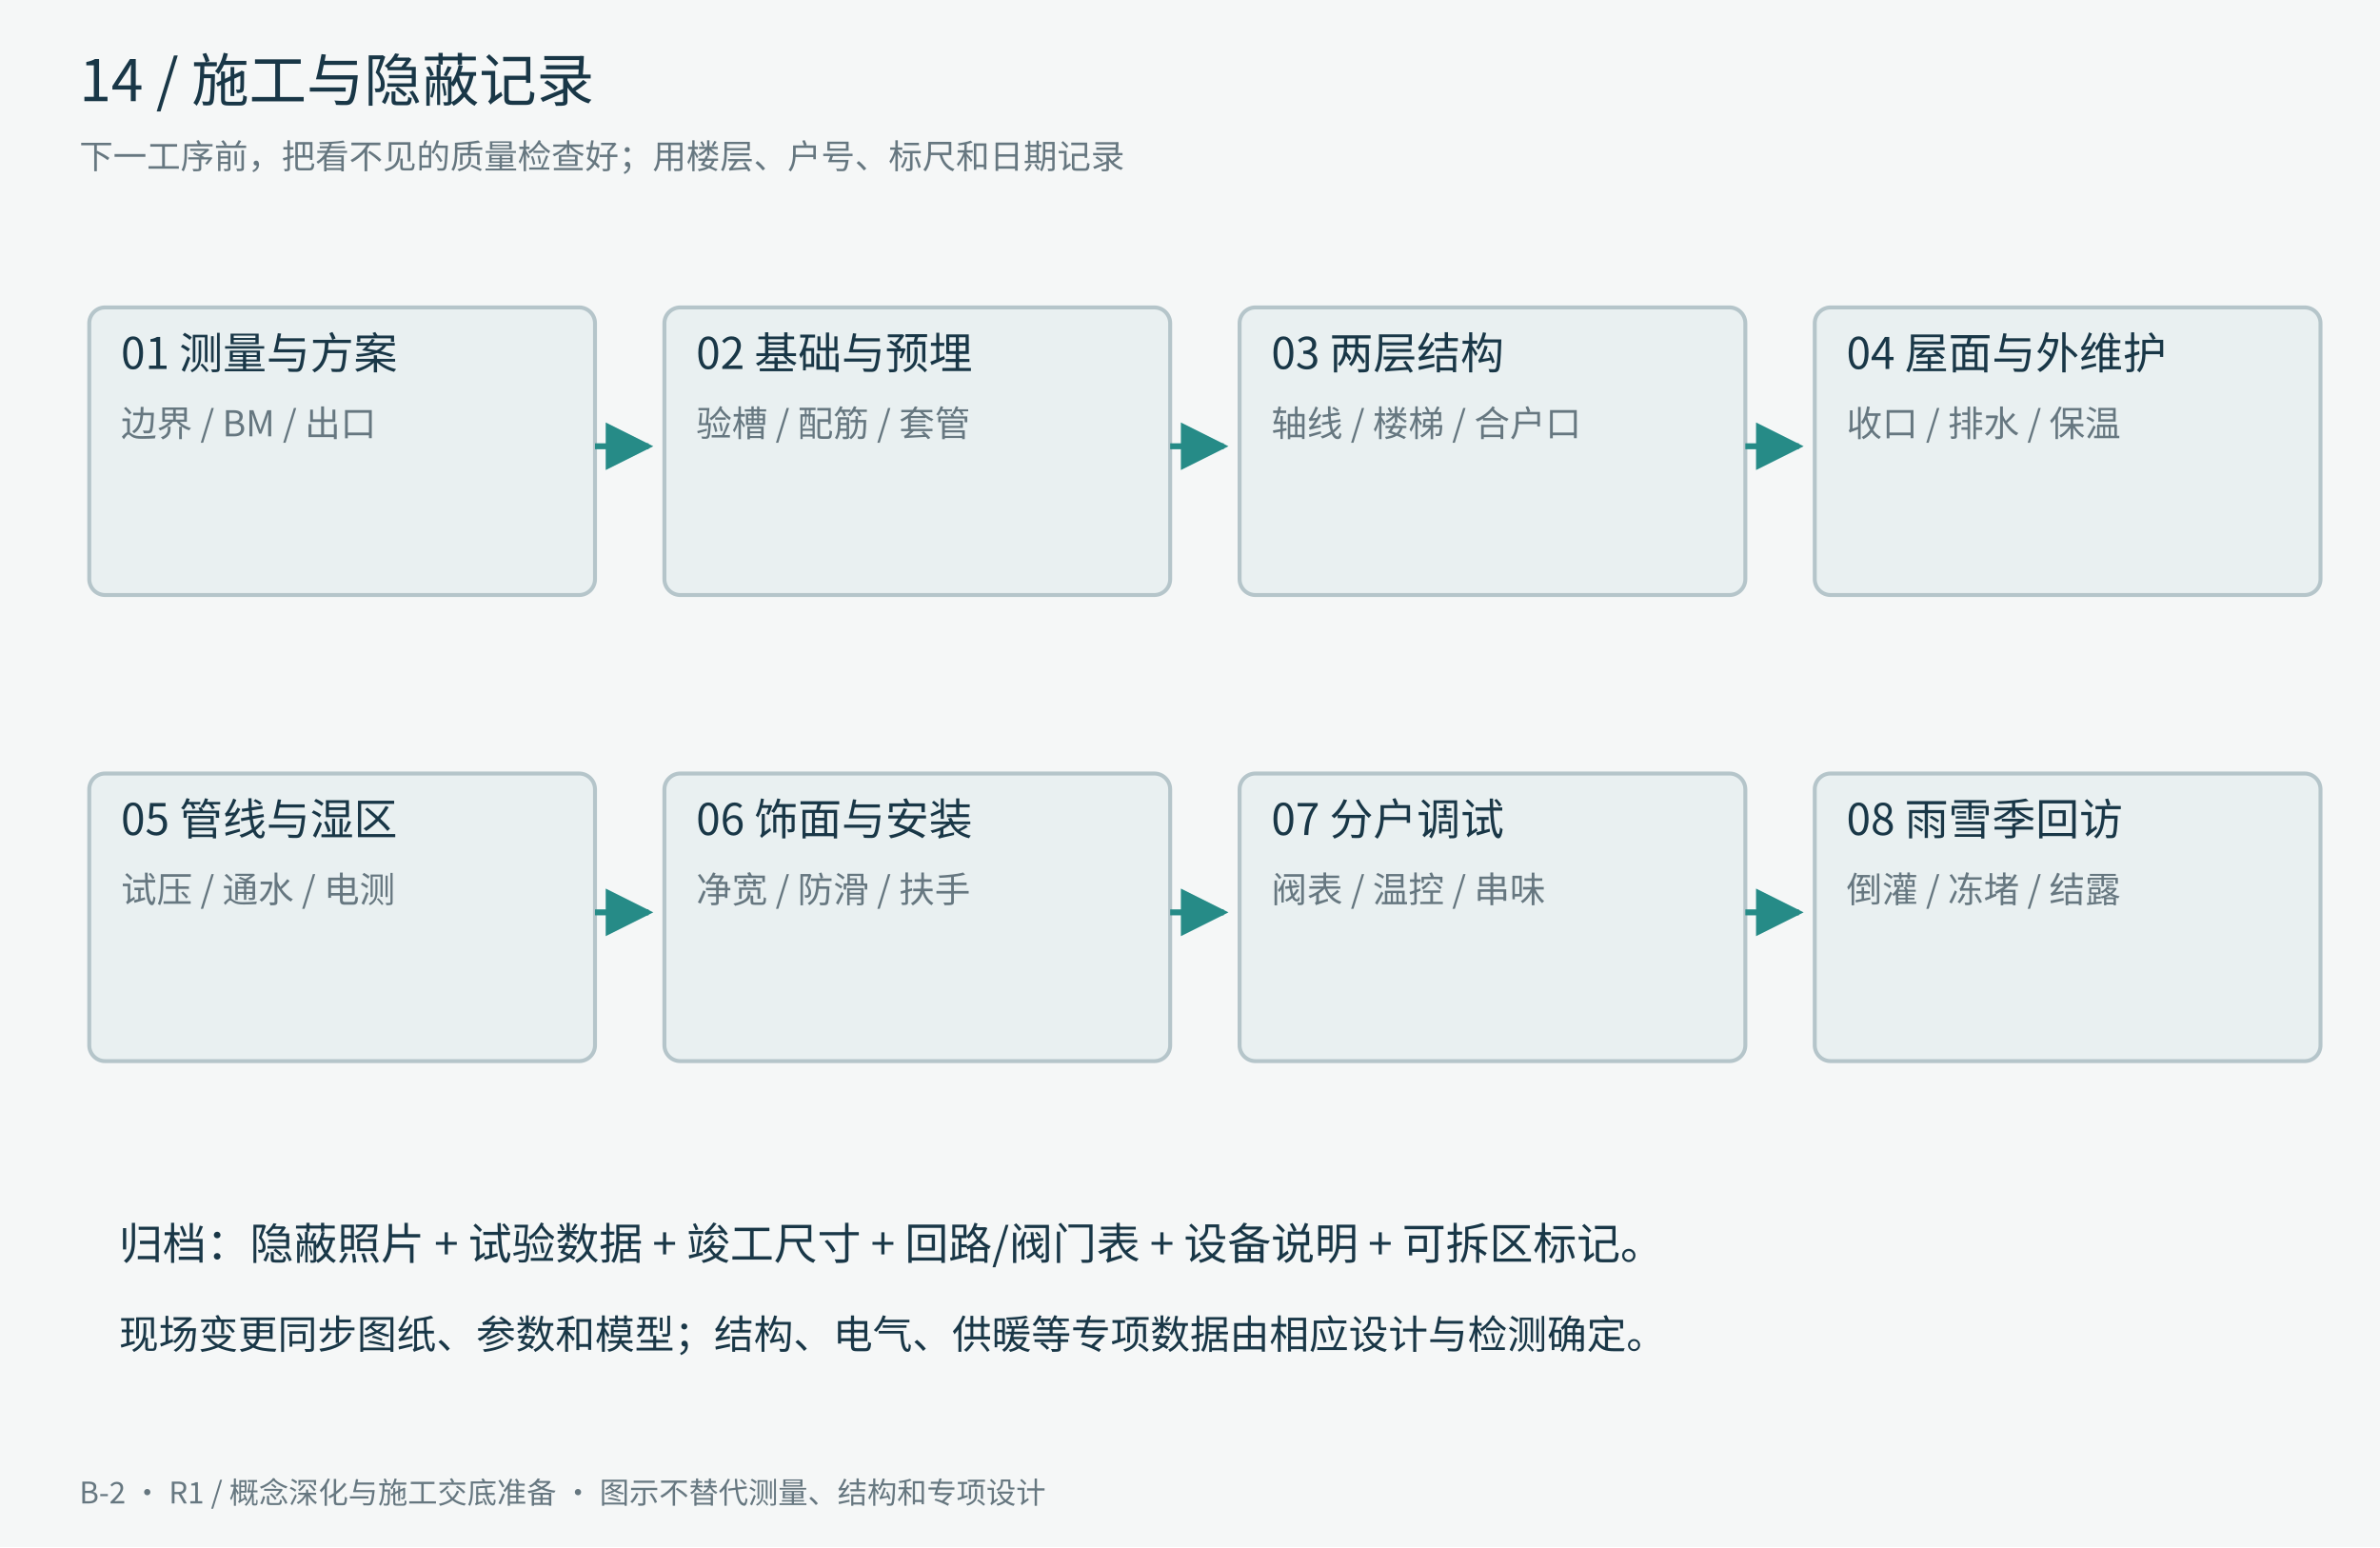
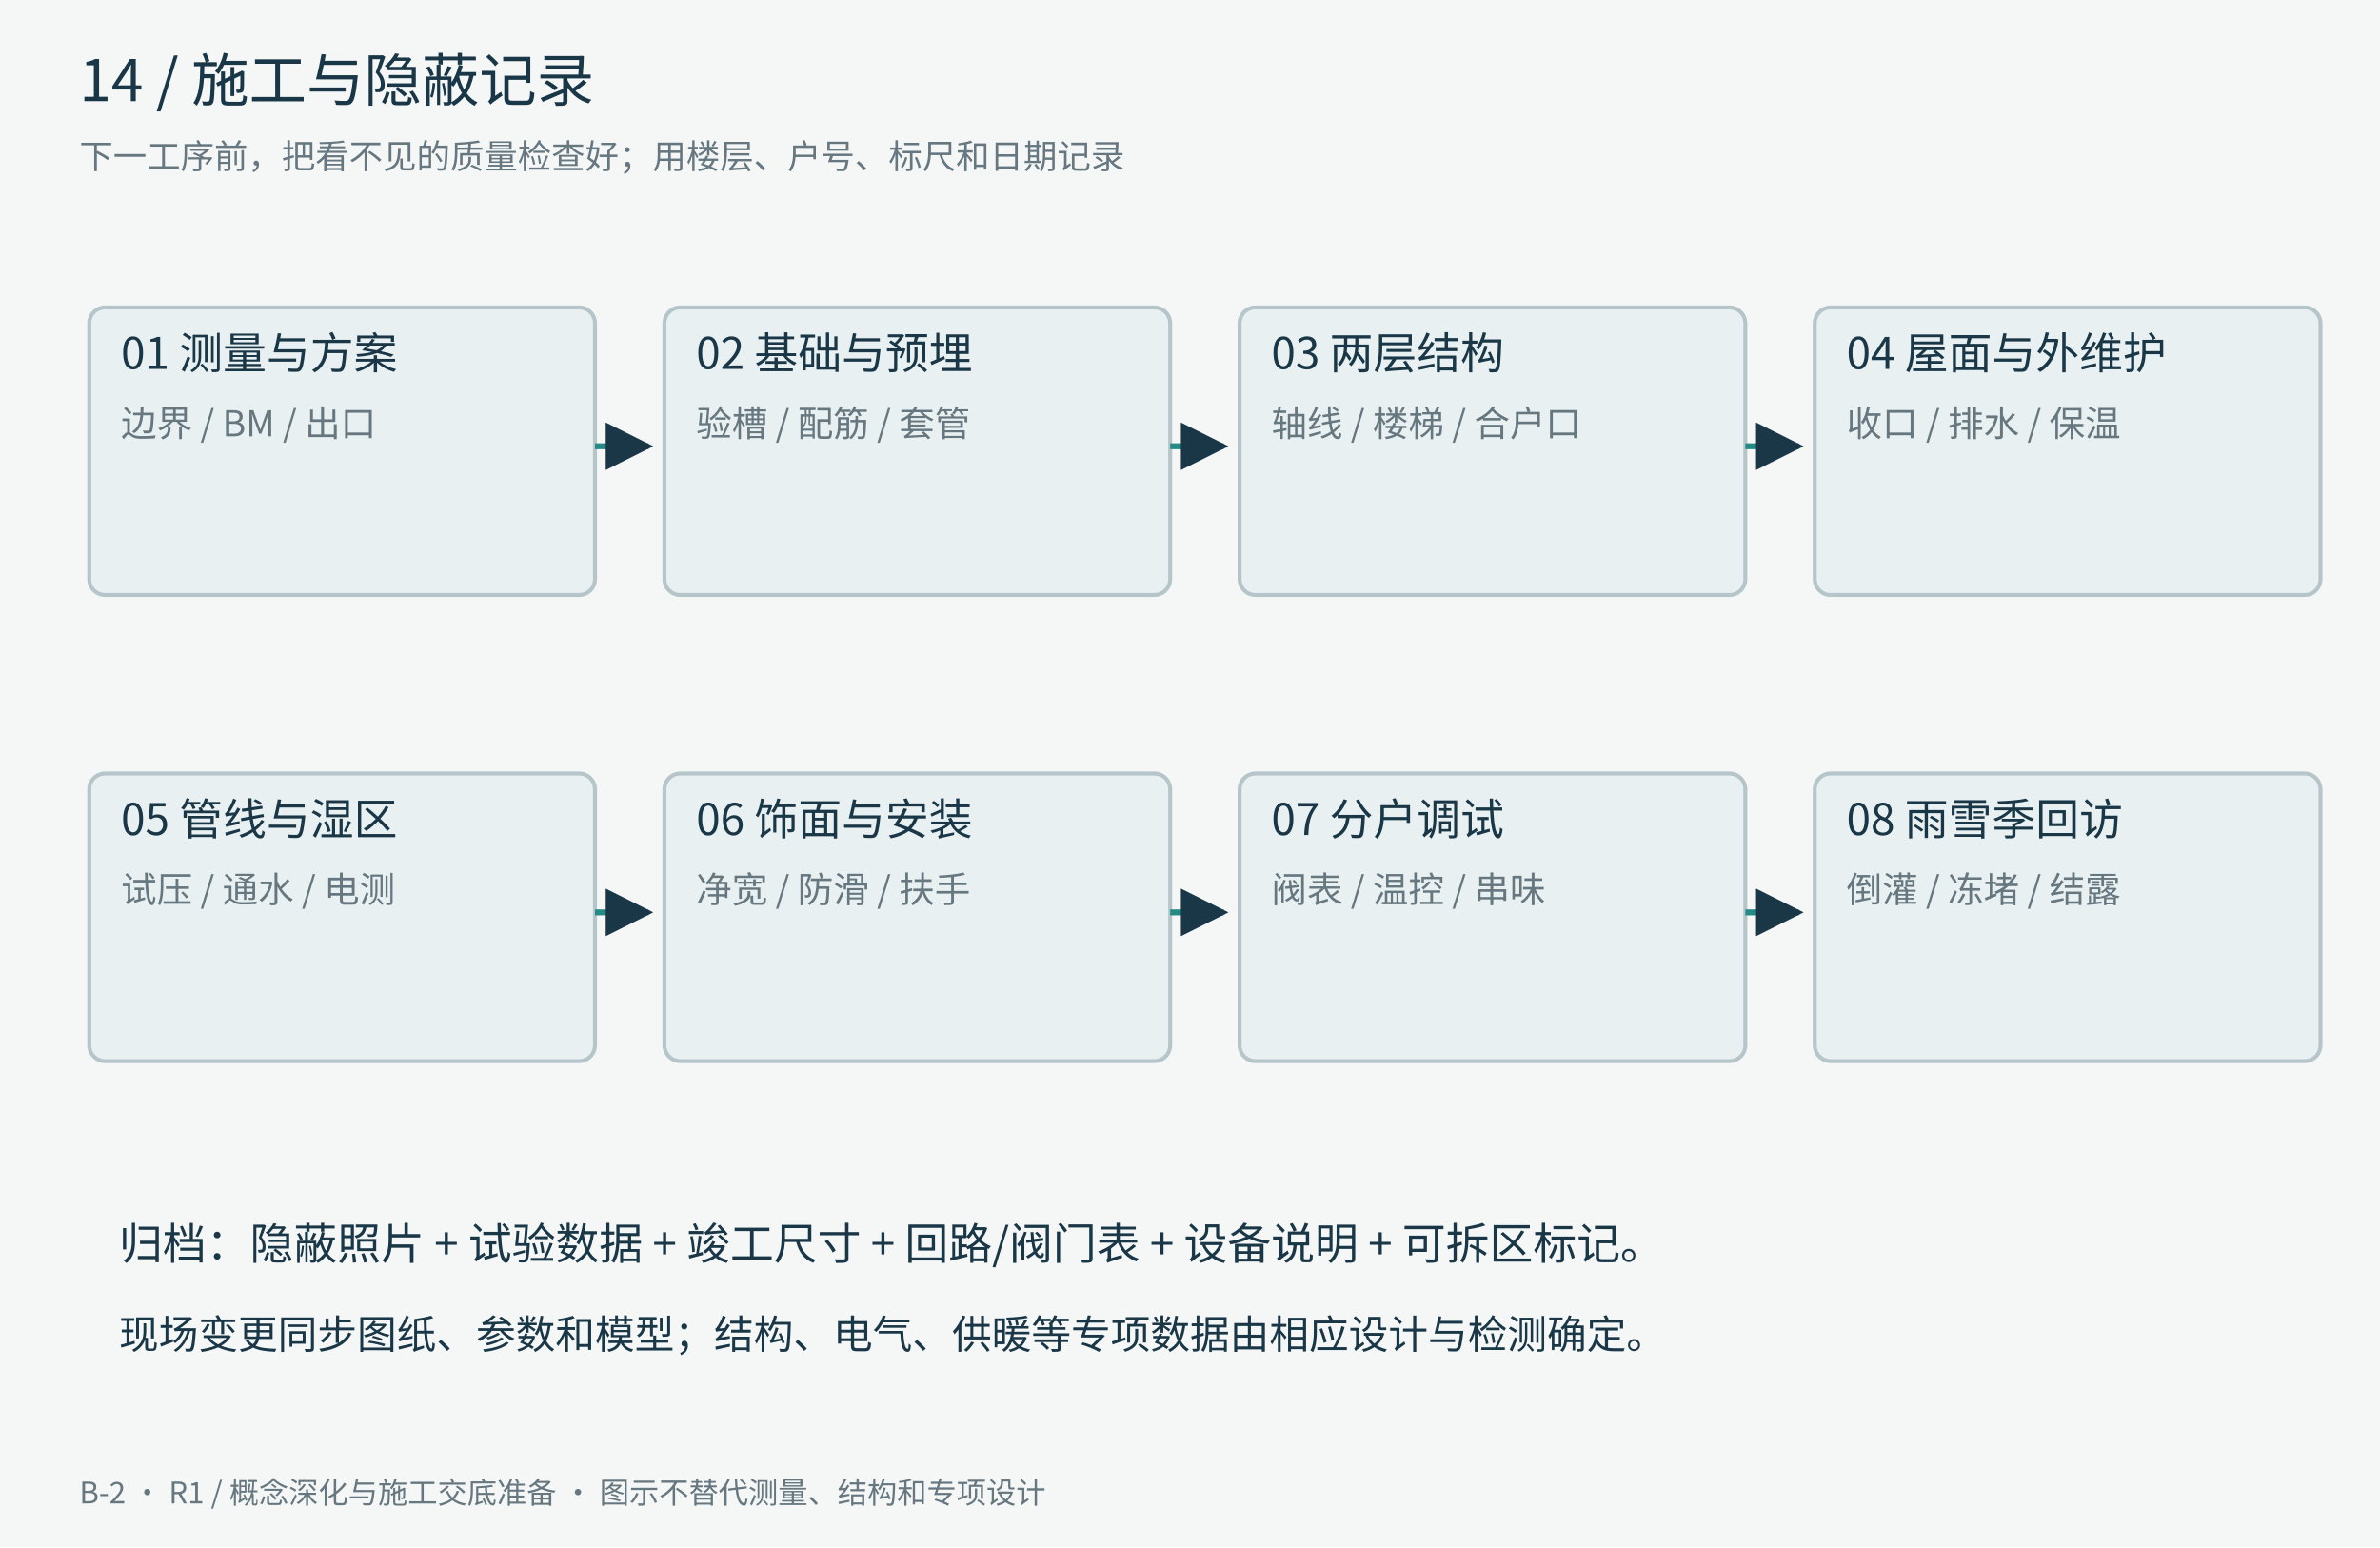
<svg xmlns="http://www.w3.org/2000/svg" width="1200" height="780" viewBox="0 0 1200 780">
  <defs>
    <marker id="arrow" viewBox="0 0 10 10" refX="9" refY="5" markerWidth="8" markerHeight="8" orient="auto-start-reverse">
-       <path d="M0 0L10 5L0 10Z" fill="context-stroke" />
+       <path d="M0 0L10 5L0 10Z" fill="#193747" />
    </marker>
  </defs>
  <rect width="1200" height="780" fill="#f5f7f7" />
  <style>text{font-family:"Noto Sans CJK SC","Microsoft YaHei",sans-serif;fill:#193747} .small{font-size:17px}</style>
  <text x="40" y="51" font-size="29" style="fill:#193747">14 / 施工与隐蔽记录</text>
  <text x="40" y="85" font-size="17" style="fill:#667780">下一工序前，把看不见的质量检查好；用楼层、户号、标尺和日期记录</text>
  <rect x="45" y="155" width="255" height="145" rx="8" fill="#e9f0f1" stroke="#b5c5ca" stroke-width="2" />
  <text x="61" y="186" font-size="22" style="fill:#193747">01 测量与方案</text>
  <text x="61" y="220" font-size="18" style="fill:#667780">边界 / BM / 出口</text>
  <path d="M300 225L327 225" fill="none" stroke="#268b87" stroke-width="3" marker-end="url(#arrow)" />
  <rect x="335" y="155" width="255" height="145" rx="8" fill="#e9f0f1" stroke="#b5c5ca" stroke-width="2" />
  <text x="351" y="186" font-size="22" style="fill:#193747">02 基础与预埋</text>
  <text x="351" y="220" font-size="18" style="fill:#667780">验槽 / 配筋 / 套管</text>
  <path d="M590 225L617 225" fill="none" stroke="#268b87" stroke-width="3" marker-end="url(#arrow)" />
  <rect x="625" y="155" width="255" height="145" rx="8" fill="#e9f0f1" stroke="#b5c5ca" stroke-width="2" />
  <text x="641" y="186" font-size="22" style="fill:#193747">03 两层结构</text>
  <text x="641" y="220" font-size="18" style="fill:#667780">轴线 / 楼梯 / 合户口</text>
  <path d="M880 225L907 225" fill="none" stroke="#268b87" stroke-width="3" marker-end="url(#arrow)" />
  <rect x="915" y="155" width="255" height="145" rx="8" fill="#e9f0f1" stroke="#b5c5ca" stroke-width="2" />
  <text x="931" y="186" font-size="22" style="fill:#193747">04 屋面与外维护</text>
  <text x="931" y="220" font-size="18" style="fill:#667780">收口 / 排水 / 保温</text>
  <rect x="45" y="390" width="255" height="145" rx="8" fill="#e9f0f1" stroke="#b5c5ca" stroke-width="2" />
  <text x="61" y="421" font-size="22" style="fill:#193747">05 管线与湿区</text>
  <text x="61" y="455" font-size="18" style="fill:#667780">试压 / 通水 / 电测</text>
  <path d="M300 460L327 460" fill="none" stroke="#268b87" stroke-width="3" marker-end="url(#arrow)" />
  <rect x="335" y="390" width="255" height="145" rx="8" fill="#e9f0f1" stroke="#b5c5ca" stroke-width="2" />
  <text x="351" y="421" font-size="22" style="fill:#193747">06 饰面与安装</text>
  <text x="351" y="455" font-size="18" style="fill:#667780">净宽 / 防滑 / 扶手</text>
  <path d="M590 460L617 460" fill="none" stroke="#268b87" stroke-width="3" marker-end="url(#arrow)" />
  <rect x="625" y="390" width="255" height="145" rx="8" fill="#e9f0f1" stroke="#b5c5ca" stroke-width="2" />
  <text x="641" y="421" font-size="22" style="fill:#193747">07 分户调试</text>
  <text x="641" y="455" font-size="18" style="fill:#667780">阀表 / 温控 / 串味</text>
  <path d="M880 460L907 460" fill="none" stroke="#268b87" stroke-width="3" marker-end="url(#arrow)" />
  <rect x="915" y="390" width="255" height="145" rx="8" fill="#e9f0f1" stroke="#b5c5ca" stroke-width="2" />
  <text x="931" y="421" font-size="22" style="fill:#193747">08 雨雪季回访</text>
  <text x="931" y="455" font-size="18" style="fill:#667780">倒灌 / 冻堵 / 结露</text>
  <text x="60" y="635" font-size="22" style="fill:#193747">归档：隐蔽照片 + 试验数据 + 竣工尺寸 + 回路/阀门表 + 设备说明 + 可拆区标记。</text>
  <text x="60" y="680" font-size="20" style="fill:#193747">现场变更同步图纸、参数和模型；结构、电气、供暖等专项数据由相应设计与检测确定。</text>
  <text x="40" y="758" font-size="15" style="fill:#667780">B-2 · R1 / 概念深化与施工交底准备 · 图示不替代测量、结构和专项设计</text>
</svg>
